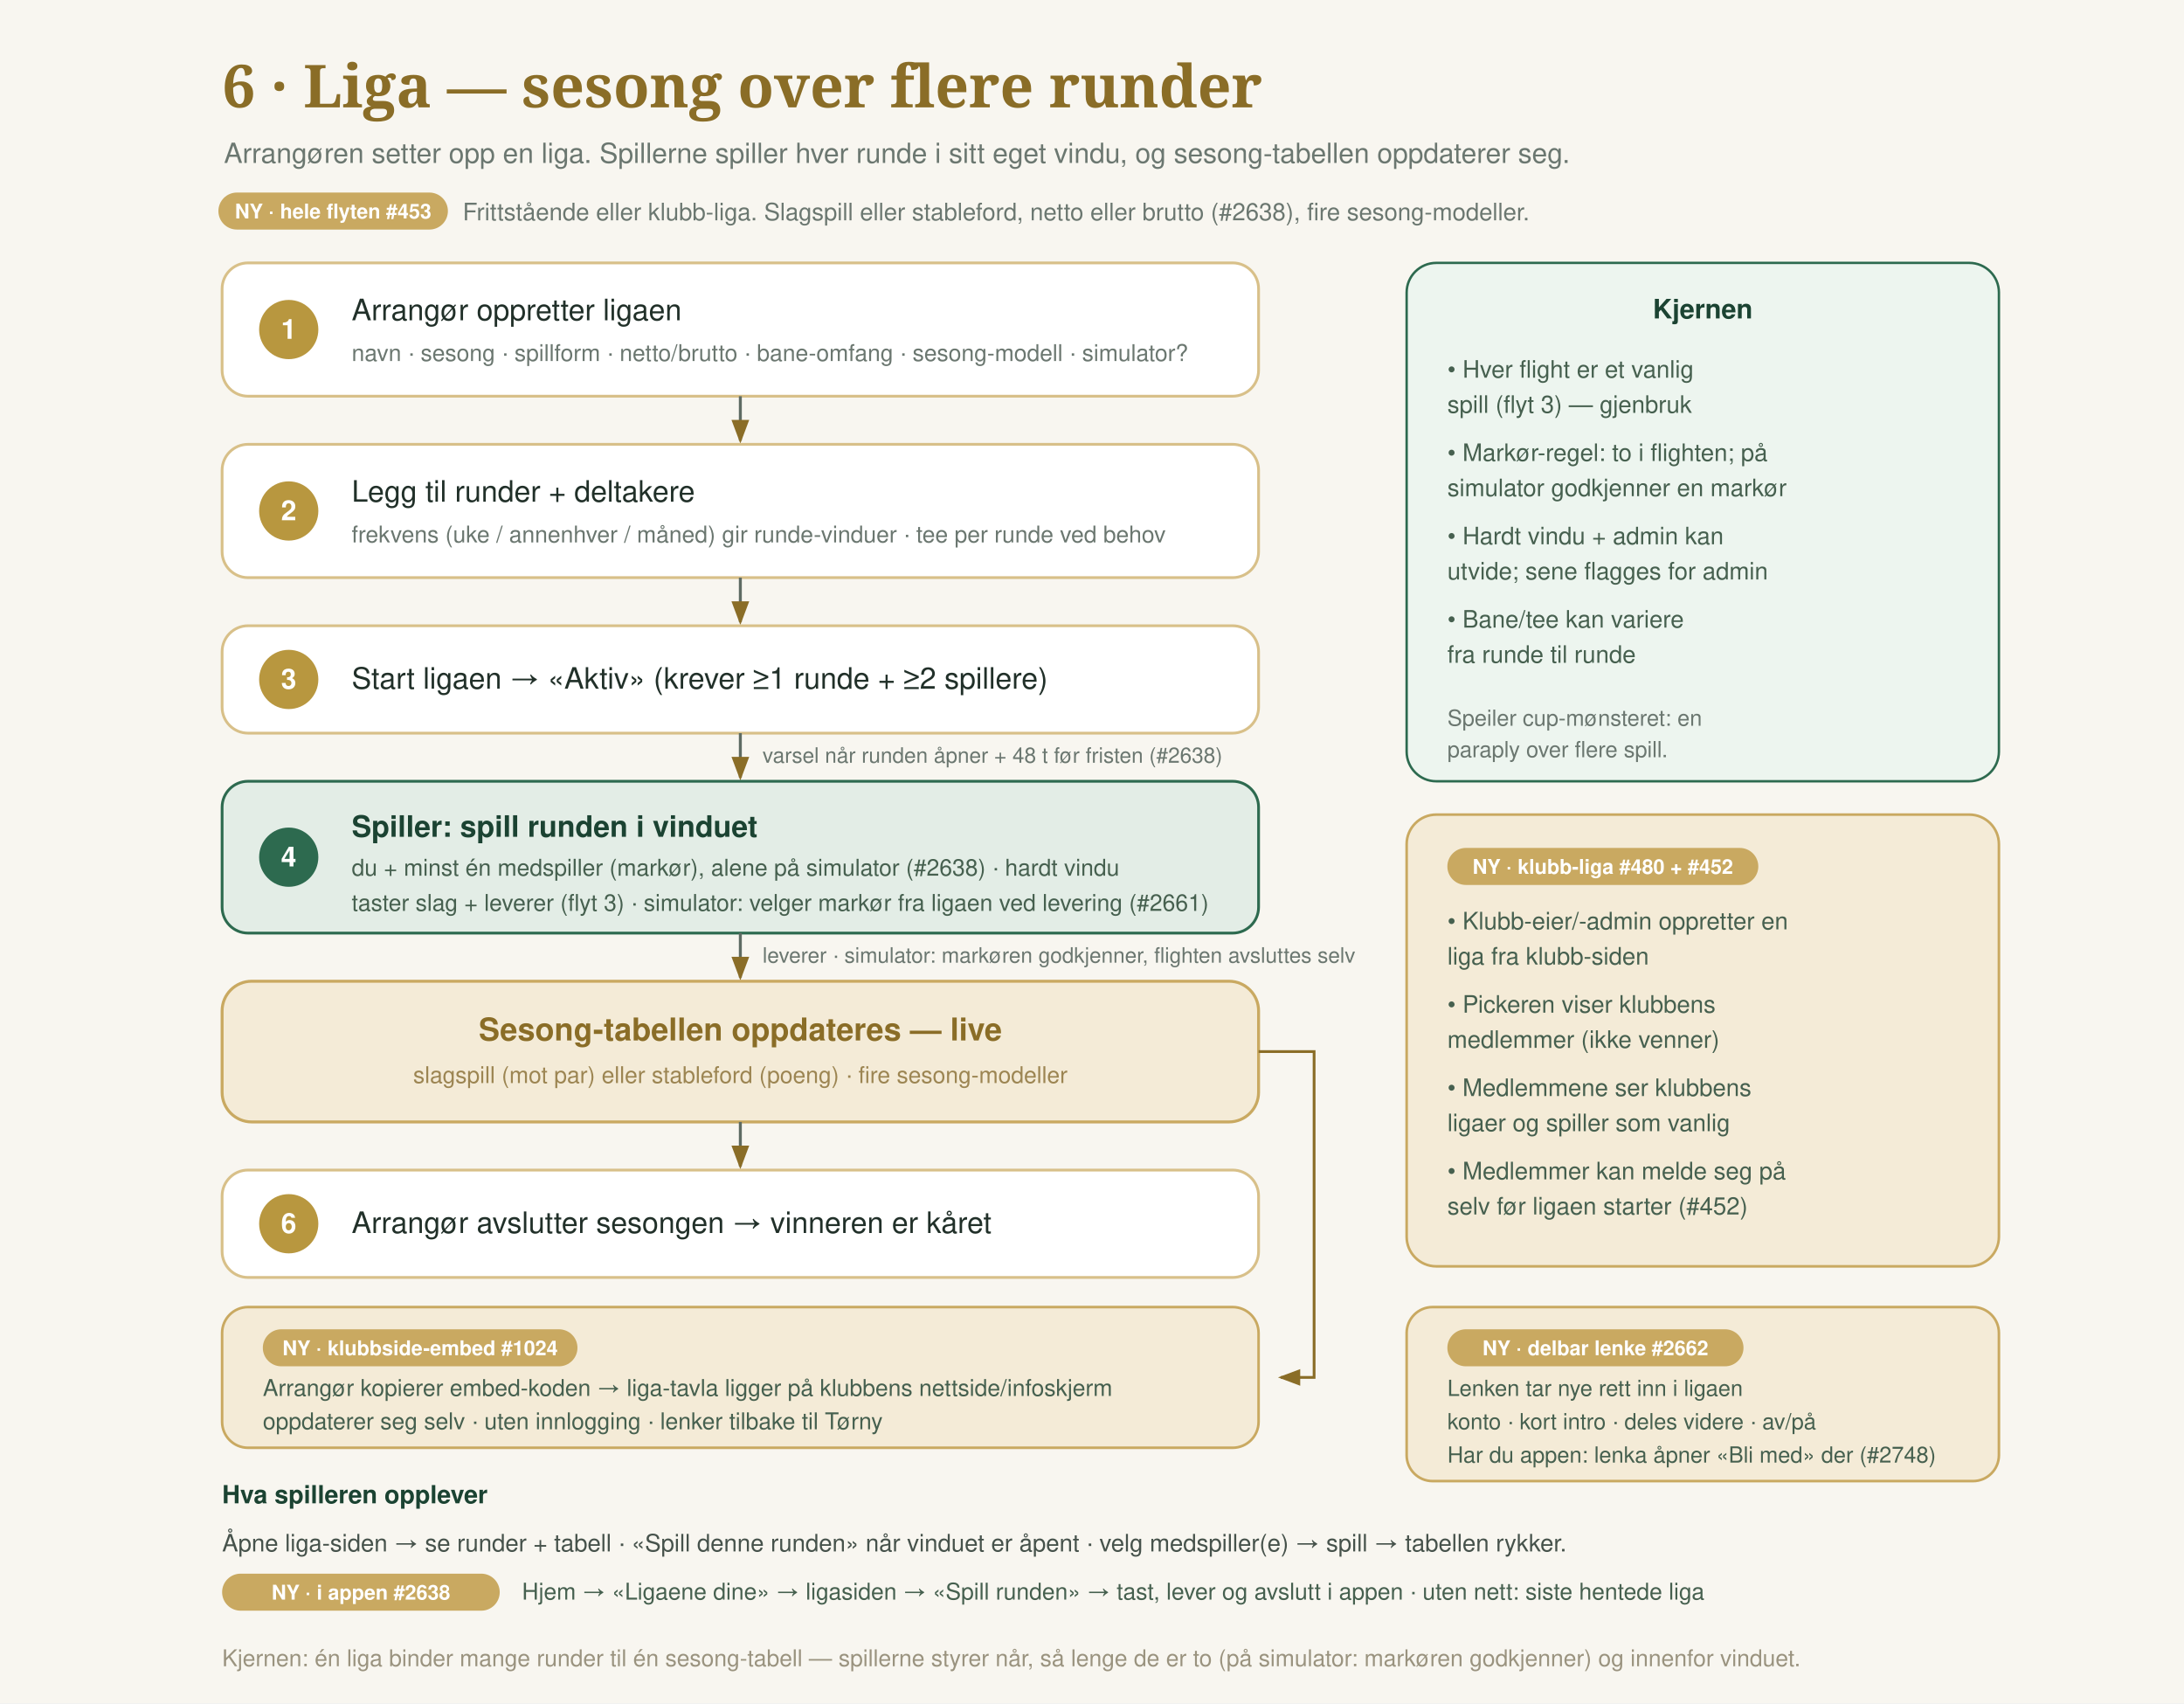
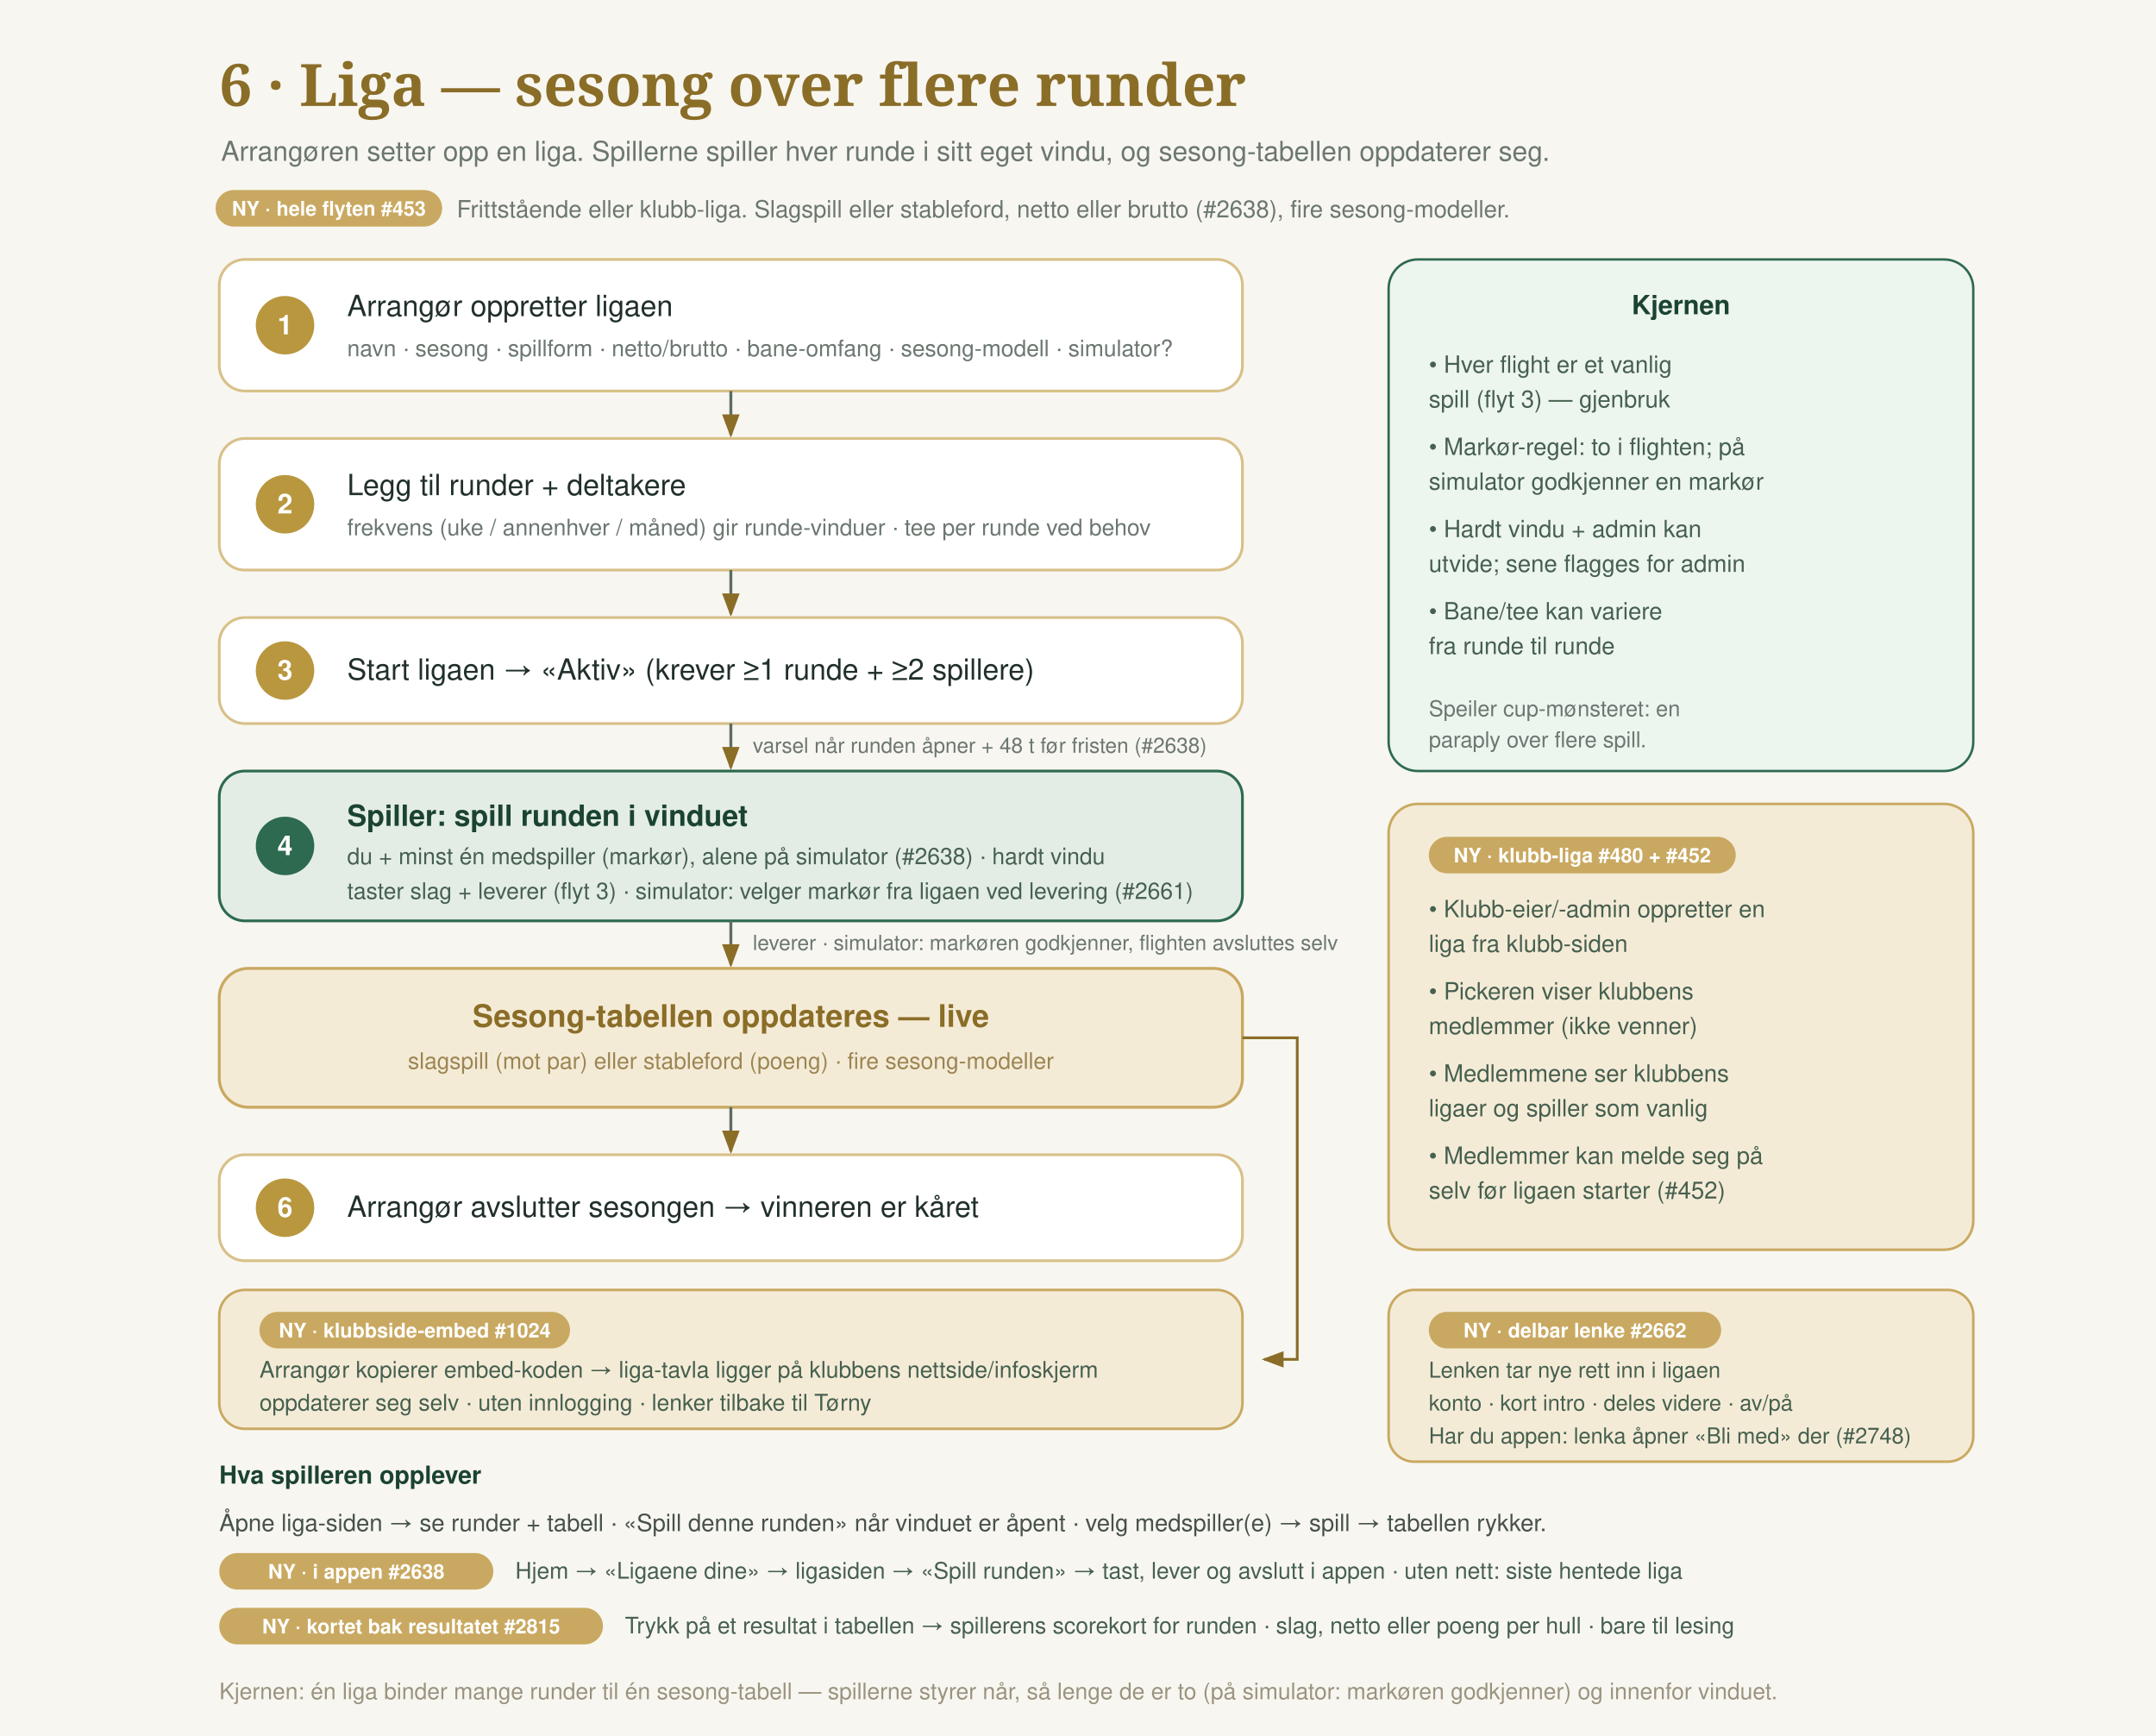
- <svg xmlns="http://www.w3.org/2000/svg" width="1180" height="920" viewBox="0 0 1180 920" font-family="-apple-system, Helvetica, Arial, sans-serif">
+ <svg xmlns="http://www.w3.org/2000/svg" width="1180" height="950" viewBox="0 0 1180 950" font-family="-apple-system, Helvetica, Arial, sans-serif">
  <defs>
    <marker id="a" markerWidth="10" markerHeight="8" refX="7" refY="3" orient="auto">
      <path d="M0,0 L8,3 L0,6 Z" fill="#8A6D27" />
    </marker>
  </defs>
-   <rect width="1180" height="920" fill="#F8F6F0" />
+   <rect width="1180" height="950" fill="#F8F6F0" />
  <text x="120" y="58" font-family="Georgia, serif" font-size="32" font-weight="600" fill="#8A6D27">6 · Liga — sesong over flere runder</text>
  <text x="121" y="88" font-size="15" fill="#6B7770">Arrangøren setter opp en liga. Spillerne spiller hver runde i sitt eget vindu, og sesong-tabellen oppdaterer seg.</text>
  <g font-size="13">
    <rect x="118" y="104" width="124" height="20" rx="10" fill="#C9A961" />
    <text x="180" y="118" text-anchor="middle" font-size="11" font-weight="700" fill="#FFFFFF">NY · hele flyten #453</text>
    <text x="250" y="119" fill="#6B7770">Frittstående eller klubb-liga. Slagspill eller stableford, netto eller brutto (#2638), fire sesong-modeller.</text>
  </g>
  <rect x="120" y="142" width="560" height="72" rx="14" fill="#FFFFFF" stroke="#D8C089" stroke-width="1.5" />
  <circle cx="156" cy="178" r="16" fill="#B8973F" />
  <text x="156" y="183" text-anchor="middle" font-size="15" font-weight="700" fill="#FFFFFF">1</text>
  <text x="190" y="173" font-size="16" fill="#213029">Arrangør oppretter ligaen</text>
  <text x="190" y="195" font-size="12.5" fill="#6B7770">navn · sesong · spillform · netto/brutto · bane-omfang · sesong-modell · simulator?</text>
  <line x1="400" y1="214" x2="400" y2="238" stroke="#5E6B63" stroke-width="1.6" marker-end="url(#a)" />
  <rect x="120" y="240" width="560" height="72" rx="14" fill="#FFFFFF" stroke="#D8C089" stroke-width="1.5" />
  <circle cx="156" cy="276" r="16" fill="#B8973F" />
  <text x="156" y="281" text-anchor="middle" font-size="15" font-weight="700" fill="#FFFFFF">2</text>
  <text x="190" y="271" font-size="16" fill="#213029">Legg til runder + deltakere</text>
  <text x="190" y="293" font-size="12.5" fill="#6B7770">frekvens (uke / annenhver / måned) gir runde-vinduer · tee per runde ved behov</text>
  <line x1="400" y1="312" x2="400" y2="336" stroke="#5E6B63" stroke-width="1.6" marker-end="url(#a)" />
  <rect x="120" y="338" width="560" height="58" rx="14" fill="#FFFFFF" stroke="#D8C089" stroke-width="1.5" />
  <circle cx="156" cy="367" r="16" fill="#B8973F" />
  <text x="156" y="372" text-anchor="middle" font-size="15" font-weight="700" fill="#FFFFFF">3</text>
  <text x="190" y="372" font-size="16" fill="#213029">Start ligaen → «Aktiv» (krever ≥1 runde + ≥2 spillere)</text>
  <line x1="400" y1="396" x2="400" y2="420" stroke="#5E6B63" stroke-width="1.6" marker-end="url(#a)" />
  <text x="412" y="412" font-size="11.5" fill="#6B7770">varsel når runden åpner + 48 t før fristen (#2638)</text>
  <rect x="120" y="422" width="560" height="82" rx="14" fill="#E3EDE6" stroke="#2D6A4F" stroke-width="1.5" />
  <circle cx="156" cy="463" r="16" fill="#2D6A4F" />
  <text x="156" y="468" text-anchor="middle" font-size="15" font-weight="700" fill="#FFFFFF">4</text>
  <text x="190" y="452" font-size="16" font-weight="600" fill="#1B4332">Spiller: spill runden i vinduet</text>
  <text x="190" y="473" font-size="12.5" fill="#46604F">du + minst én medspiller (markør), alene på simulator (#2638) · hardt vindu</text>
  <text x="190" y="492" font-size="12.5" fill="#46604F">taster slag + leverer (flyt 3) · simulator: velger markør fra ligaen ved levering (#2661)</text>
  <line x1="400" y1="504" x2="400" y2="528" stroke="#5E6B63" stroke-width="1.6" marker-end="url(#a)" />
  <text x="412" y="520" font-size="11.5" fill="#6B7770">leverer · simulator: markøren godkjenner, flighten avsluttes selv</text>
  <rect x="120" y="530" width="560" height="76" rx="16" fill="#F4EBD7" stroke="#C9A961" stroke-width="1.6" />
  <text x="400" y="562" text-anchor="middle" font-size="17" font-weight="700" fill="#8A6D27">Sesong-tabellen oppdateres — live</text>
  <text x="400" y="585" text-anchor="middle" font-size="12.5" fill="#9C8552">slagspill (mot par) eller stableford (poeng) · fire sesong-modeller</text>
  <line x1="400" y1="606" x2="400" y2="630" stroke="#5E6B63" stroke-width="1.6" marker-end="url(#a)" />
  <rect x="120" y="632" width="560" height="58" rx="14" fill="#FFFFFF" stroke="#D8C089" stroke-width="1.5" />
  <circle cx="156" cy="661" r="16" fill="#B8973F" />
  <text x="156" y="666" text-anchor="middle" font-size="15" font-weight="700" fill="#FFFFFF">6</text>
  <text x="190" y="666" font-size="16" fill="#213029">Arrangør avslutter sesongen → vinneren er kåret</text>
  <rect x="760" y="142" width="320" height="280" rx="16" fill="#EDF5EF" stroke="#2D6A4F" stroke-width="1.3" />
  <text x="920" y="172" text-anchor="middle" font-size="14.5" font-weight="700" fill="#1B4332">Kjernen</text>
  <text x="782" y="204" font-size="13" fill="#46604F">• Hver flight er et vanlig</text>
  <text x="782" y="223" font-size="13" fill="#46604F">  spill (flyt 3) — gjenbruk</text>
  <text x="782" y="249" font-size="13" fill="#46604F">• Markør-regel: to i flighten; på</text>
  <text x="782" y="268" font-size="13" fill="#46604F">  simulator godkjenner en markør</text>
  <text x="782" y="294" font-size="13" fill="#46604F">• Hardt vindu + admin kan</text>
  <text x="782" y="313" font-size="13" fill="#46604F">  utvide; sene flagges for admin</text>
  <text x="782" y="339" font-size="13" fill="#46604F">• Bane/tee kan variere</text>
  <text x="782" y="358" font-size="13" fill="#46604F">  fra runde til runde</text>
  <text x="782" y="392" font-size="12" fill="#6B7770">Speiler cup-mønsteret: en</text>
  <text x="782" y="409" font-size="12" fill="#6B7770">paraply over flere spill.</text>
  <rect x="760" y="440" width="320" height="244" rx="16" fill="#F4EBD7" stroke="#C9A961" stroke-width="1.4" />
  <rect x="782" y="458" width="168" height="20" rx="10" fill="#C9A961" />
  <text x="866" y="472" text-anchor="middle" font-size="11" font-weight="700" fill="#FFFFFF">NY · klubb-liga #480 + #452</text>
  <text x="782" y="502" font-size="13" fill="#46604F">• Klubb-eier/-admin oppretter en</text>
  <text x="782" y="521" font-size="13" fill="#46604F">  liga fra klubb-siden</text>
  <text x="782" y="547" font-size="13" fill="#46604F">• Pickeren viser klubbens</text>
  <text x="782" y="566" font-size="13" fill="#46604F">  medlemmer (ikke venner)</text>
  <text x="782" y="592" font-size="13" fill="#46604F">• Medlemmene ser klubbens</text>
  <text x="782" y="611" font-size="13" fill="#46604F">  ligaer og spiller som vanlig</text>
  <text x="782" y="637" font-size="13" fill="#46604F">• Medlemmer kan melde seg på</text>
  <text x="782" y="656" font-size="13" fill="#46604F">  selv før ligaen starter (#452)</text>
  <path d="M680,568 L710,568 L710,744 L692,744" fill="none" stroke="#8A6D27" stroke-width="1.5" marker-end="url(#a)" />
  <rect x="120" y="706" width="560" height="76" rx="14" fill="#F4EBD7" stroke="#C9A961" stroke-width="1.4" />
  <rect x="142" y="718" width="170" height="20" rx="10" fill="#C9A961" />
  <text x="227" y="732" text-anchor="middle" font-size="11" font-weight="700" fill="#FFFFFF">NY · klubbside-embed #1024</text>
  <text x="142" y="754" font-size="12.5" fill="#46604F">Arrangør kopierer embed-koden → liga-tavla ligger på klubbens nettside/infoskjerm</text>
  <text x="142" y="772" font-size="12.5" fill="#46604F">oppdaterer seg selv · uten innlogging · lenker tilbake til Tørny</text>
  <rect x="760" y="706" width="320" height="94" rx="14" fill="#F4EBD7" stroke="#C9A961" stroke-width="1.4" />
  <rect x="782" y="718" width="160" height="20" rx="10" fill="#C9A961" />
  <text x="862" y="732" text-anchor="middle" font-size="11" font-weight="700" fill="#FFFFFF">NY · delbar lenke #2662</text>
  <text x="782" y="754" font-size="12" fill="#46604F">Lenken tar nye rett inn i ligaen</text>
  <text x="782" y="772" font-size="12" fill="#46604F">konto · kort intro · deles videre · av/på</text>
  <text x="782" y="790" font-size="12" fill="#46604F">Har du appen: lenka åpner «Bli med» der (#2748)</text>
  <text x="120" y="812" font-size="13.5" font-weight="700" fill="#1B4332">Hva spilleren opplever</text>
  <text x="120" y="838" font-size="13" fill="#46524B">Åpne liga-siden → se runder + tabell · «Spill denne runden» når vinduet er åpent · velg medspiller(e) → spill → tabellen rykker.</text>
  <rect x="120" y="850" width="150" height="20" rx="10" fill="#C9A961" />
  <text x="195" y="864" text-anchor="middle" font-size="11" font-weight="700" fill="#FFFFFF">NY · i appen #2638</text>
  <text x="282" y="864" font-size="12.5" fill="#46604F">Hjem → «Ligaene dine» → ligasiden → «Spill runden» → tast, lever og avslutt i appen · uten nett: siste hentede liga</text>
-   <text x="120" y="900" font-size="12.5" fill="#9A937F">Kjernen: én liga binder mange runder til én sesong-tabell — spillerne styrer når, så lenge de er to (på simulator: markøren godkjenner) og innenfor vinduet.</text>
+   <rect x="120" y="880" width="210" height="20" rx="10" fill="#C9A961" />
+   <text x="225" y="894" text-anchor="middle" font-size="11" font-weight="700" fill="#FFFFFF">NY · kortet bak resultatet #2815</text>
+   <text x="342" y="894" font-size="12.5" fill="#46604F">Trykk på et resultat i tabellen → spillerens scorekort for runden · slag, netto eller poeng per hull · bare til lesing</text>
+   <text x="120" y="930" font-size="12.5" fill="#9A937F">Kjernen: én liga binder mange runder til én sesong-tabell — spillerne styrer når, så lenge de er to (på simulator: markøren godkjenner) og innenfor vinduet.</text>
</svg>
